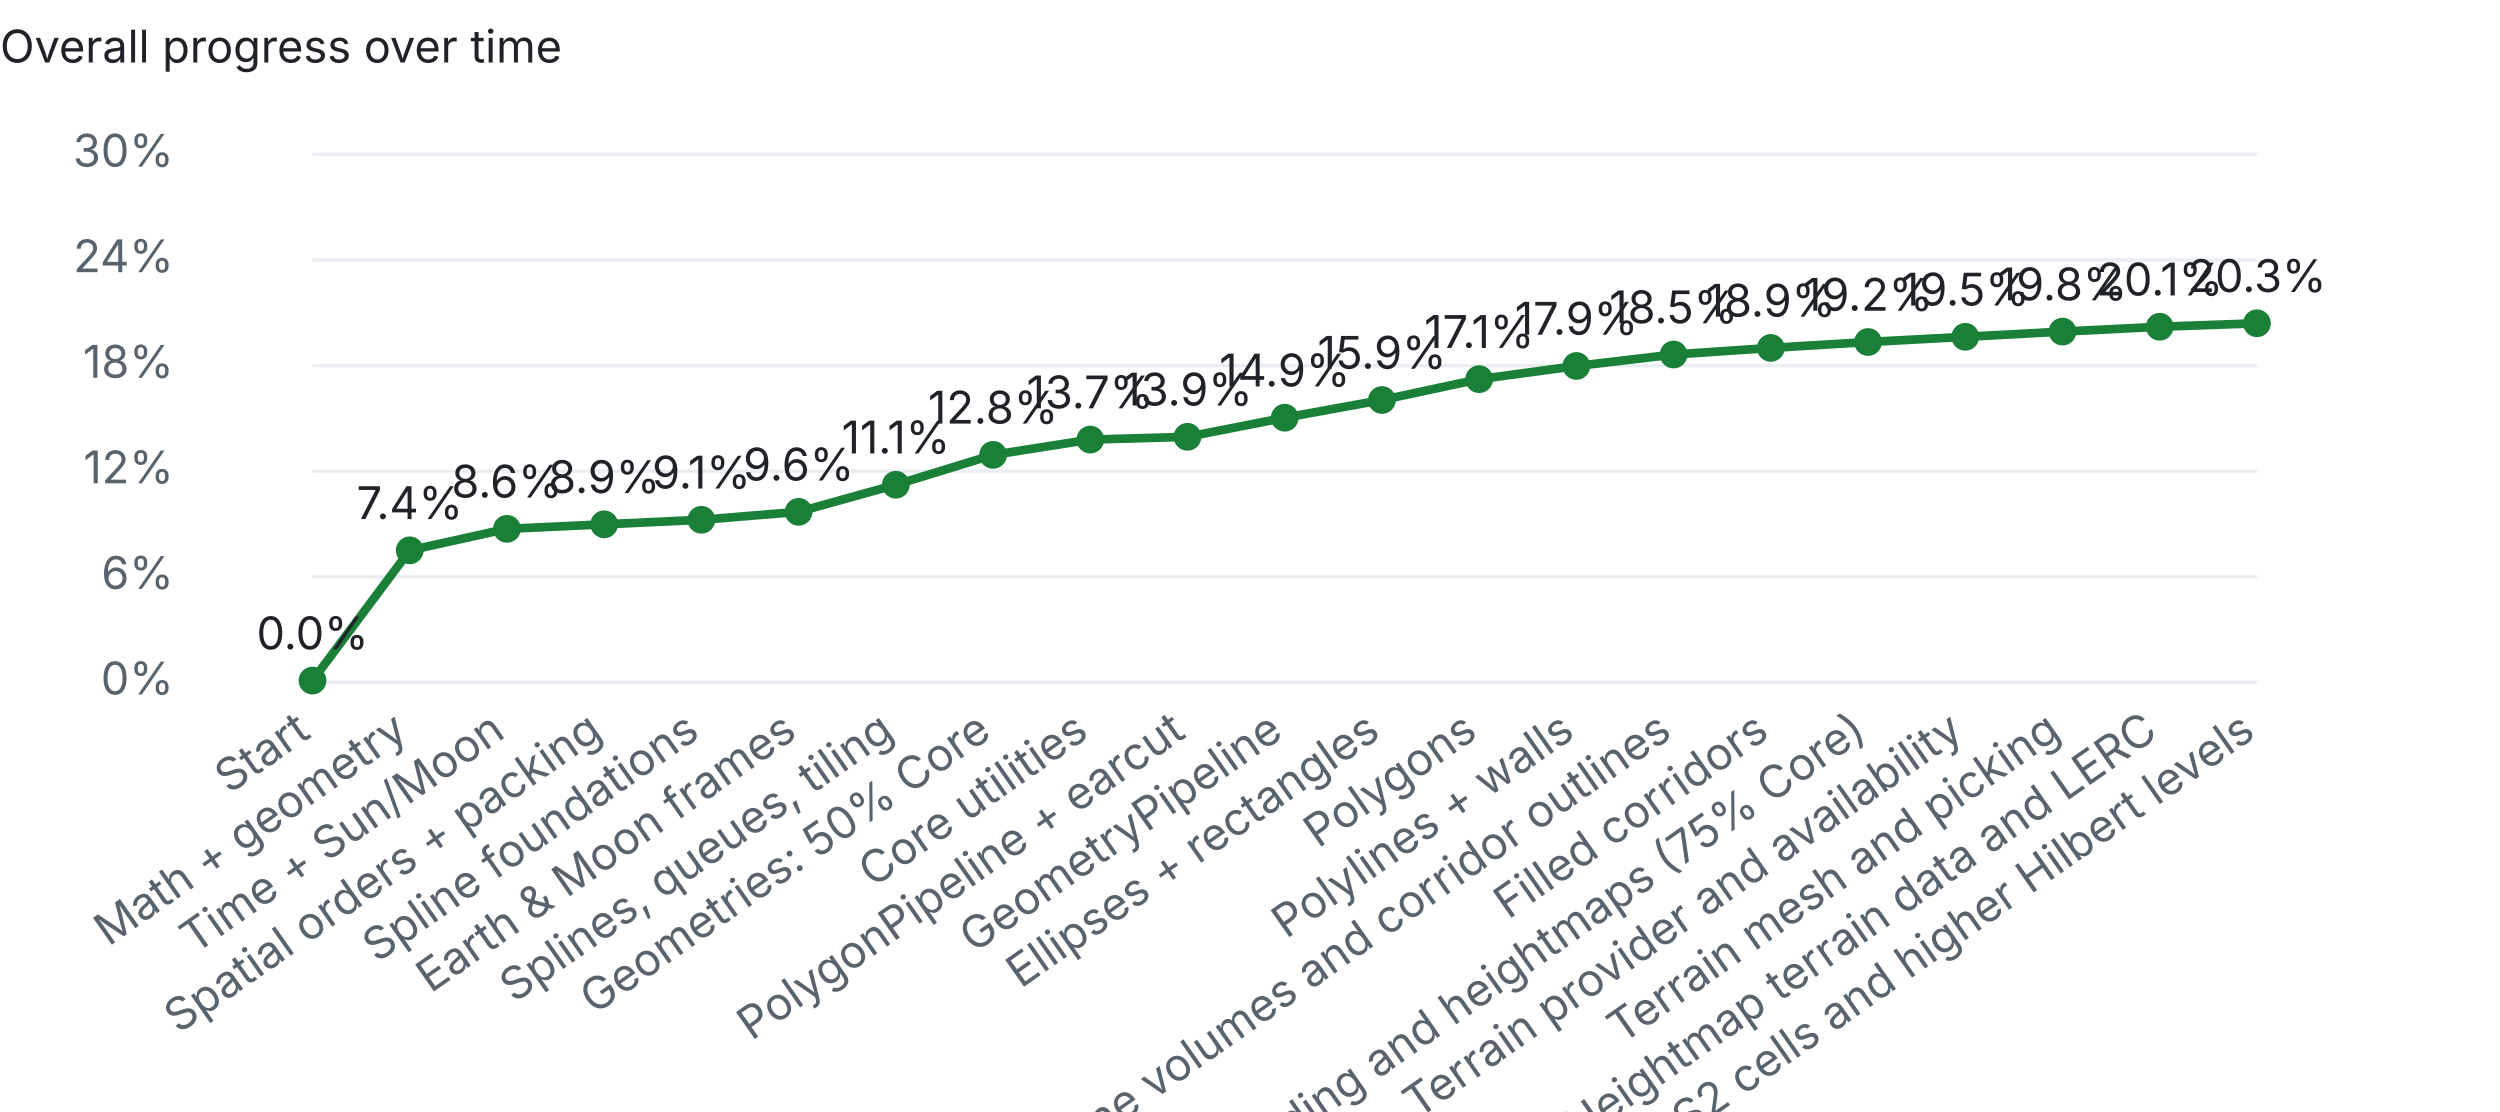
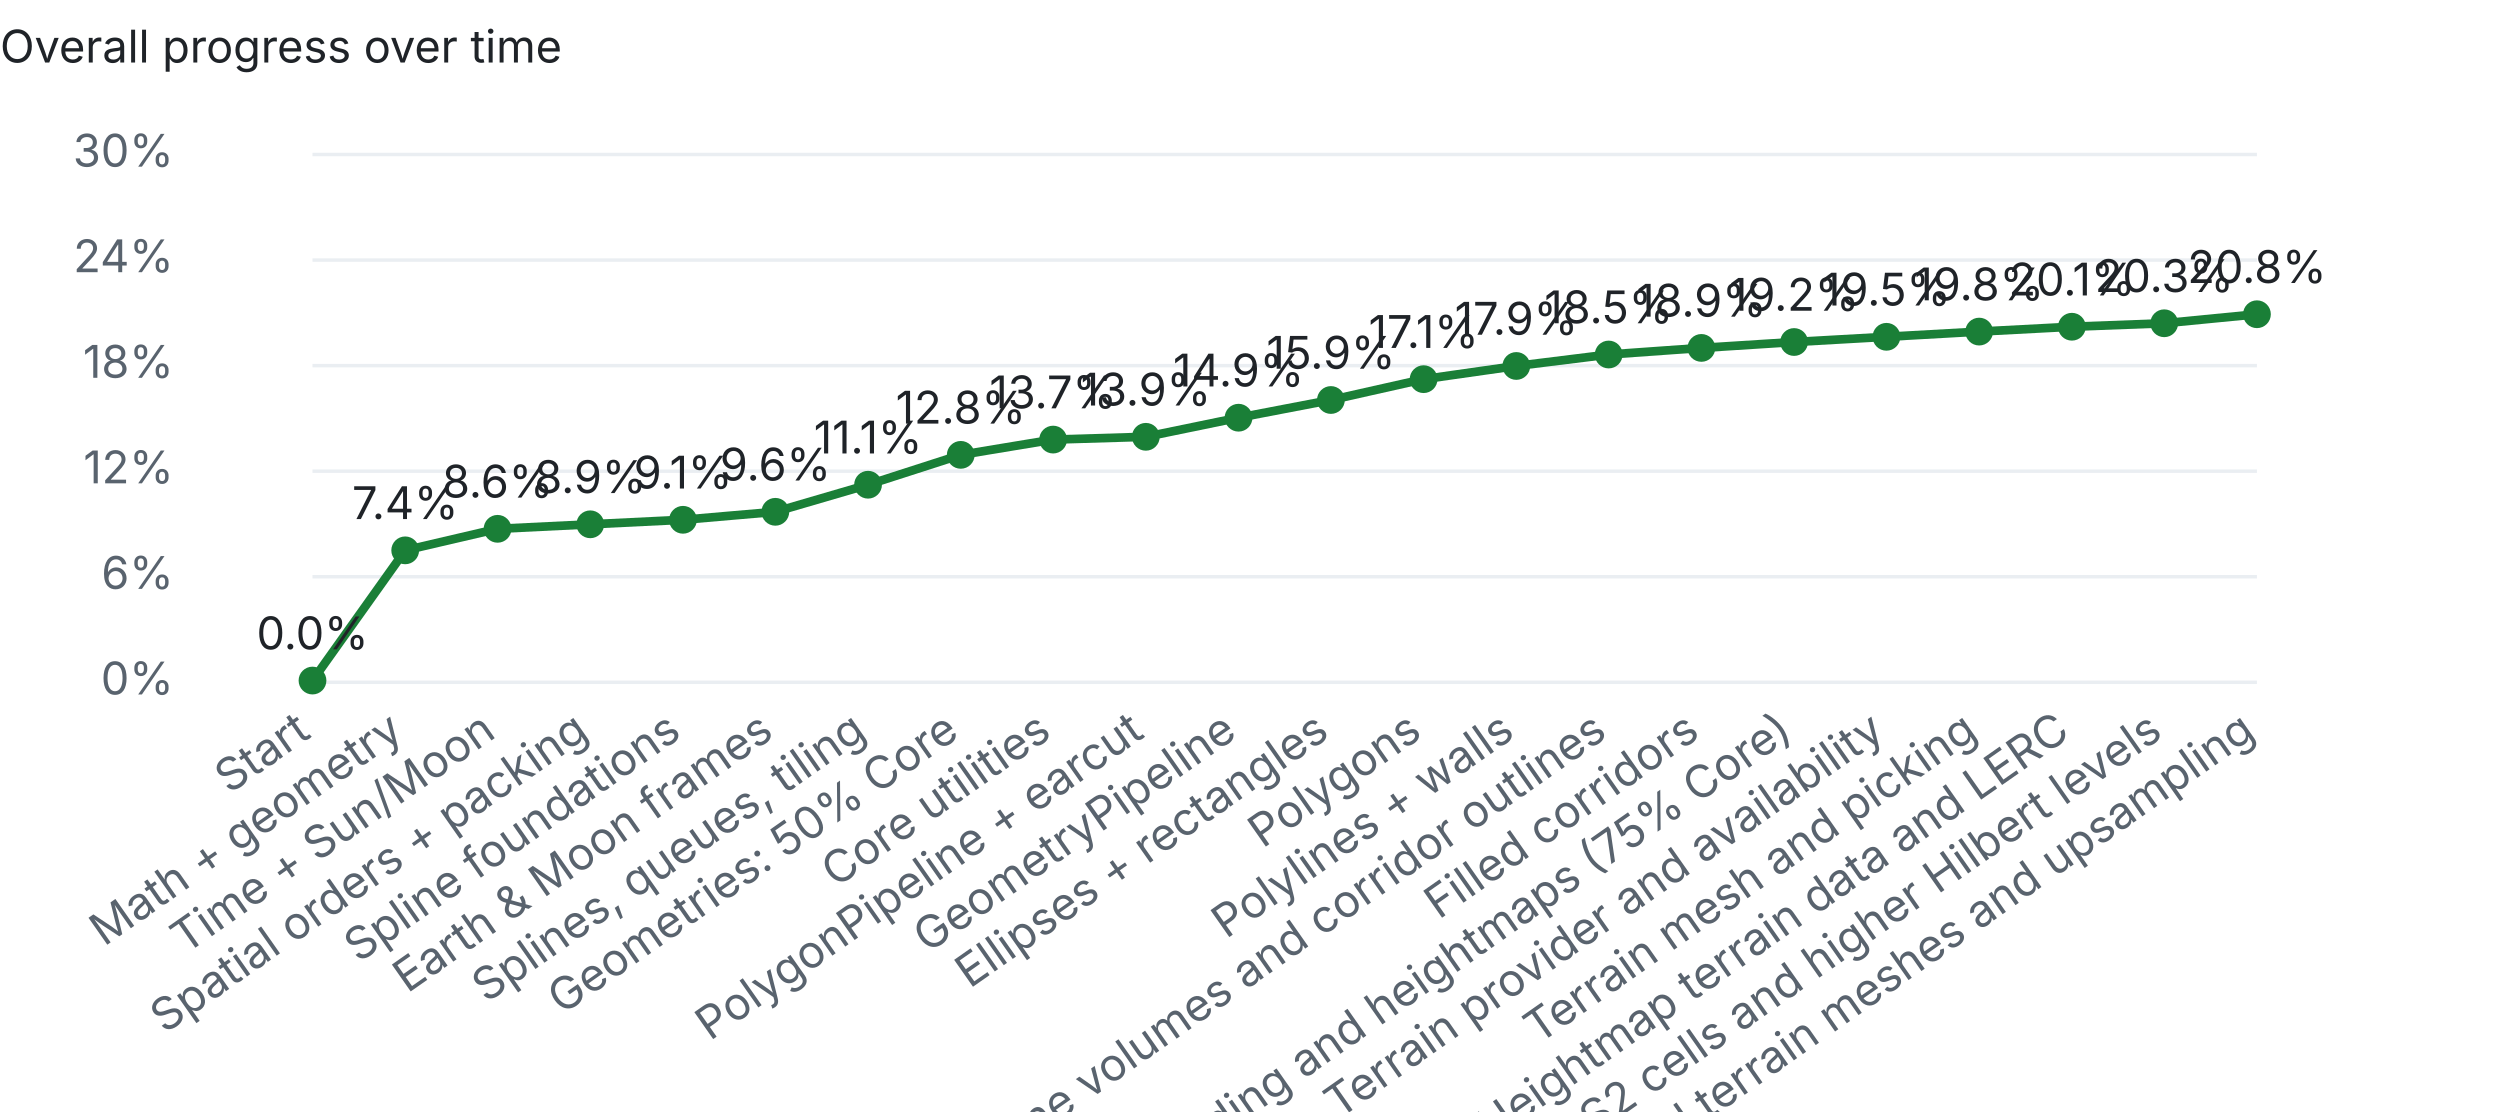
<svg xmlns="http://www.w3.org/2000/svg" width="720" height="320" viewBox="0 0 720 320">
  <style>text{font:13px system-ui,-apple-system,Segoe UI,sans-serif;fill:#1f2328}.dim{fill:#59636e}.bg{fill:#eaeef2}.done{fill:#1a7f37}.part{fill:#d4a72c}@media (prefers-color-scheme:dark){text{fill:#e6edf3}.dim{fill:#9198a1}.bg{fill:#30363d}.done{fill:#3fb950}}</style>
  <text x="0" y="18" font-weight="600">Overall progress over time</text>
  <rect class="bg" x="90" y="196.0" width="560" height="1" />
  <text class="dim" x="50" y="200.0" text-anchor="end">0%</text>
  <rect class="bg" x="90" y="165.6" width="560" height="1" />
  <text class="dim" x="50" y="169.6" text-anchor="end">6%</text>
  <rect class="bg" x="90" y="135.2" width="560" height="1" />
  <text class="dim" x="50" y="139.2" text-anchor="end">12%</text>
  <rect class="bg" x="90" y="104.8" width="560" height="1" />
  <text class="dim" x="50" y="108.8" text-anchor="end">18%</text>
  <rect class="bg" x="90" y="74.4" width="560" height="1" />
  <text class="dim" x="50" y="78.4" text-anchor="end">24%</text>
  <rect class="bg" x="90" y="44.0" width="560" height="1" />
  <text class="dim" x="50" y="48.0" text-anchor="end">30%</text>
-   <polyline points="90.0,196.0 118.0,158.5 146.0,152.3 174.0,151.0 202.0,149.7 230.0,147.4 258.0,139.6 286.0,131.0 314.0,126.6 342.0,125.8 370.0,120.3 398.0,115.2 426.0,109.2 454.0,105.4 482.0,102.1 510.0,100.2 538.0,98.5 566.0,97.0 594.0,95.5 622.0,94.1 650.0,93.1" fill="none" stroke="#1a7f37" stroke-width="2.5" />
+   <polyline points="90.0,196.0 116.7,158.5 143.3,152.3 170.0,151.0 196.7,149.7 223.3,147.4 250.0,139.6 276.7,131.0 303.3,126.6 330.0,125.8 356.7,120.3 383.3,115.2 410.0,109.2 436.7,105.4 463.3,102.1 490.0,100.2 516.7,98.5 543.3,97.0 570.0,95.5 596.7,94.1 623.3,93.1 650.0,90.5" fill="none" stroke="#1a7f37" stroke-width="2.5" />
  <circle class="done" cx="90.0" cy="196.0" r="4" />
  <text class="dim" x="90.0" y="212" text-anchor="end" transform="rotate(-35 90.0 212)">Start</text>
  <text x="90.0" y="187.0" text-anchor="middle">0.0%</text>
-   <circle class="done" cx="118.0" cy="158.5" r="4" />
-   <text class="dim" x="118.0" y="212" text-anchor="end" transform="rotate(-35 118.0 212)">Math + geometry</text>
-   <text x="118.0" y="149.5" text-anchor="middle">7.4%</text>
-   <circle class="done" cx="146.0" cy="152.3" r="4" />
-   <text class="dim" x="146.0" y="212" text-anchor="end" transform="rotate(-35 146.0 212)">Time + Sun/Moon</text>
-   <text x="146.0" y="143.3" text-anchor="middle">8.6%</text>
-   <circle class="done" cx="174.0" cy="151.0" r="4" />
-   <text class="dim" x="174.0" y="212" text-anchor="end" transform="rotate(-35 174.0 212)">Spatial orders + packing</text>
-   <text x="174.0" y="142.0" text-anchor="middle">8.9%</text>
-   <circle class="done" cx="202.0" cy="149.7" r="4" />
-   <text class="dim" x="202.0" y="212" text-anchor="end" transform="rotate(-35 202.0 212)">Spline foundations</text>
-   <text x="202.0" y="140.7" text-anchor="middle">9.1%</text>
-   <circle class="done" cx="230.0" cy="147.4" r="4" />
-   <text class="dim" x="230.0" y="212" text-anchor="end" transform="rotate(-35 230.0 212)">Earth &amp; Moon frames</text>
-   <text x="230.0" y="138.4" text-anchor="middle">9.6%</text>
-   <circle class="done" cx="258.0" cy="139.6" r="4" />
-   <text class="dim" x="258.0" y="212" text-anchor="end" transform="rotate(-35 258.0 212)">Splines, queues, tiling</text>
-   <text x="258.0" y="130.6" text-anchor="middle">11.1%</text>
-   <circle class="done" cx="286.0" cy="131.0" r="4" />
-   <text class="dim" x="286.0" y="212" text-anchor="end" transform="rotate(-35 286.0 212)">Geometries: 50% Core</text>
-   <text x="286.0" y="122.0" text-anchor="middle">12.8%</text>
-   <circle class="done" cx="314.0" cy="126.6" r="4" />
-   <text class="dim" x="314.0" y="212" text-anchor="end" transform="rotate(-35 314.0 212)">Core utilities</text>
-   <text x="314.0" y="117.6" text-anchor="middle">13.7%</text>
-   <circle class="done" cx="342.0" cy="125.8" r="4" />
-   <text class="dim" x="342.0" y="212" text-anchor="end" transform="rotate(-35 342.0 212)">PolygonPipeline + earcut</text>
-   <text x="342.0" y="116.8" text-anchor="middle">13.9%</text>
-   <circle class="done" cx="370.0" cy="120.3" r="4" />
-   <text class="dim" x="370.0" y="212" text-anchor="end" transform="rotate(-35 370.0 212)">GeometryPipeline</text>
-   <text x="370.0" y="111.3" text-anchor="middle">14.9%</text>
-   <circle class="done" cx="398.0" cy="115.2" r="4" />
-   <text class="dim" x="398.0" y="212" text-anchor="end" transform="rotate(-35 398.0 212)">Ellipses + rectangles</text>
-   <text x="398.0" y="106.2" text-anchor="middle">15.9%</text>
-   <circle class="done" cx="426.0" cy="109.2" r="4" />
-   <text class="dim" x="426.0" y="212" text-anchor="end" transform="rotate(-35 426.0 212)">Polygons</text>
-   <text x="426.0" y="100.2" text-anchor="middle">17.1%</text>
-   <circle class="done" cx="454.0" cy="105.4" r="4" />
-   <text class="dim" x="454.0" y="212" text-anchor="end" transform="rotate(-35 454.0 212)">Polylines + walls</text>
-   <text x="454.0" y="96.4" text-anchor="middle">17.9%</text>
-   <circle class="done" cx="482.0" cy="102.1" r="4" />
-   <text class="dim" x="482.0" y="212" text-anchor="end" transform="rotate(-35 482.0 212)">Polyline volumes and corridor outlines</text>
-   <text x="482.0" y="93.1" text-anchor="middle">18.5%</text>
-   <circle class="done" cx="510.0" cy="100.2" r="4" />
-   <text class="dim" x="510.0" y="212" text-anchor="end" transform="rotate(-35 510.0 212)">Filled corridors</text>
-   <text x="510.0" y="91.2" text-anchor="middle">18.9%</text>
-   <circle class="done" cx="538.0" cy="98.5" r="4" />
-   <text class="dim" x="538.0" y="212" text-anchor="end" transform="rotate(-35 538.0 212)">Terrain encoding and heightmaps (75% Core)</text>
-   <text x="538.0" y="89.5" text-anchor="middle">19.2%</text>
-   <circle class="done" cx="566.0" cy="97.0" r="4" />
-   <text class="dim" x="566.0" y="212" text-anchor="end" transform="rotate(-35 566.0 212)">Terrain provider and availability</text>
-   <text x="566.0" y="88.0" text-anchor="middle">19.5%</text>
-   <circle class="done" cx="594.0" cy="95.5" r="4" />
-   <text class="dim" x="594.0" y="212" text-anchor="end" transform="rotate(-35 594.0 212)">Terrain mesh and picking</text>
-   <text x="594.0" y="86.5" text-anchor="middle">19.8%</text>
-   <circle class="done" cx="622.0" cy="94.1" r="4" />
-   <text class="dim" x="622.0" y="212" text-anchor="end" transform="rotate(-35 622.0 212)">Heightmap terrain data and LERC</text>
-   <text x="622.0" y="85.1" text-anchor="middle">20.1%</text>
-   <circle class="done" cx="650.0" cy="93.1" r="4" />
-   <text class="dim" x="650.0" y="212" text-anchor="end" transform="rotate(-35 650.0 212)">S2 cells and higher Hilbert levels</text>
-   <text x="650.0" y="84.1" text-anchor="middle">20.3%</text>
+   <circle class="done" cx="116.7" cy="158.5" r="4" />
+   <text class="dim" x="116.7" y="212" text-anchor="end" transform="rotate(-35 116.7 212)">Math + geometry</text>
+   <text x="116.7" y="149.5" text-anchor="middle">7.4%</text>
+   <circle class="done" cx="143.3" cy="152.3" r="4" />
+   <text class="dim" x="143.3" y="212" text-anchor="end" transform="rotate(-35 143.3 212)">Time + Sun/Moon</text>
+   <text x="143.3" y="143.3" text-anchor="middle">8.6%</text>
+   <circle class="done" cx="170.0" cy="151.0" r="4" />
+   <text class="dim" x="170.0" y="212" text-anchor="end" transform="rotate(-35 170.0 212)">Spatial orders + packing</text>
+   <text x="170.0" y="142.0" text-anchor="middle">8.9%</text>
+   <circle class="done" cx="196.7" cy="149.7" r="4" />
+   <text class="dim" x="196.7" y="212" text-anchor="end" transform="rotate(-35 196.7 212)">Spline foundations</text>
+   <text x="196.7" y="140.7" text-anchor="middle">9.1%</text>
+   <circle class="done" cx="223.3" cy="147.4" r="4" />
+   <text class="dim" x="223.3" y="212" text-anchor="end" transform="rotate(-35 223.3 212)">Earth &amp; Moon frames</text>
+   <text x="223.3" y="138.4" text-anchor="middle">9.6%</text>
+   <circle class="done" cx="250.0" cy="139.6" r="4" />
+   <text class="dim" x="250.0" y="212" text-anchor="end" transform="rotate(-35 250.0 212)">Splines, queues, tiling</text>
+   <text x="250.0" y="130.6" text-anchor="middle">11.1%</text>
+   <circle class="done" cx="276.7" cy="131.0" r="4" />
+   <text class="dim" x="276.7" y="212" text-anchor="end" transform="rotate(-35 276.7 212)">Geometries: 50% Core</text>
+   <text x="276.7" y="122.0" text-anchor="middle">12.8%</text>
+   <circle class="done" cx="303.3" cy="126.6" r="4" />
+   <text class="dim" x="303.3" y="212" text-anchor="end" transform="rotate(-35 303.3 212)">Core utilities</text>
+   <text x="303.3" y="117.6" text-anchor="middle">13.7%</text>
+   <circle class="done" cx="330.0" cy="125.8" r="4" />
+   <text class="dim" x="330.0" y="212" text-anchor="end" transform="rotate(-35 330.0 212)">PolygonPipeline + earcut</text>
+   <text x="330.0" y="116.8" text-anchor="middle">13.9%</text>
+   <circle class="done" cx="356.7" cy="120.3" r="4" />
+   <text class="dim" x="356.7" y="212" text-anchor="end" transform="rotate(-35 356.7 212)">GeometryPipeline</text>
+   <text x="356.7" y="111.3" text-anchor="middle">14.9%</text>
+   <circle class="done" cx="383.3" cy="115.2" r="4" />
+   <text class="dim" x="383.3" y="212" text-anchor="end" transform="rotate(-35 383.3 212)">Ellipses + rectangles</text>
+   <text x="383.3" y="106.2" text-anchor="middle">15.9%</text>
+   <circle class="done" cx="410.0" cy="109.2" r="4" />
+   <text class="dim" x="410.0" y="212" text-anchor="end" transform="rotate(-35 410.0 212)">Polygons</text>
+   <text x="410.0" y="100.2" text-anchor="middle">17.1%</text>
+   <circle class="done" cx="436.7" cy="105.4" r="4" />
+   <text class="dim" x="436.7" y="212" text-anchor="end" transform="rotate(-35 436.7 212)">Polylines + walls</text>
+   <text x="436.7" y="96.4" text-anchor="middle">17.9%</text>
+   <circle class="done" cx="463.3" cy="102.1" r="4" />
+   <text class="dim" x="463.3" y="212" text-anchor="end" transform="rotate(-35 463.3 212)">Polyline volumes and corridor outlines</text>
+   <text x="463.3" y="93.1" text-anchor="middle">18.5%</text>
+   <circle class="done" cx="490.0" cy="100.2" r="4" />
+   <text class="dim" x="490.0" y="212" text-anchor="end" transform="rotate(-35 490.0 212)">Filled corridors</text>
+   <text x="490.0" y="91.2" text-anchor="middle">18.9%</text>
+   <circle class="done" cx="516.7" cy="98.5" r="4" />
+   <text class="dim" x="516.7" y="212" text-anchor="end" transform="rotate(-35 516.7 212)">Terrain encoding and heightmaps (75% Core)</text>
+   <text x="516.7" y="89.5" text-anchor="middle">19.2%</text>
+   <circle class="done" cx="543.3" cy="97.0" r="4" />
+   <text class="dim" x="543.3" y="212" text-anchor="end" transform="rotate(-35 543.3 212)">Terrain provider and availability</text>
+   <text x="543.3" y="88.0" text-anchor="middle">19.5%</text>
+   <circle class="done" cx="570.0" cy="95.5" r="4" />
+   <text class="dim" x="570.0" y="212" text-anchor="end" transform="rotate(-35 570.0 212)">Terrain mesh and picking</text>
+   <text x="570.0" y="86.5" text-anchor="middle">19.8%</text>
+   <circle class="done" cx="596.7" cy="94.1" r="4" />
+   <text class="dim" x="596.7" y="212" text-anchor="end" transform="rotate(-35 596.7 212)">Heightmap terrain data and LERC</text>
+   <text x="596.7" y="85.1" text-anchor="middle">20.1%</text>
+   <circle class="done" cx="623.3" cy="93.1" r="4" />
+   <text class="dim" x="623.3" y="212" text-anchor="end" transform="rotate(-35 623.3 212)">S2 cells and higher Hilbert levels</text>
+   <text x="623.3" y="84.1" text-anchor="middle">20.3%</text>
+   <circle class="done" cx="650.0" cy="90.5" r="4" />
+   <text class="dim" x="650.0" y="212" text-anchor="end" transform="rotate(-35 650.0 212)">Quantized terrain meshes and upsampling</text>
+   <text x="650.0" y="81.5" text-anchor="middle">20.8%</text>
</svg>
